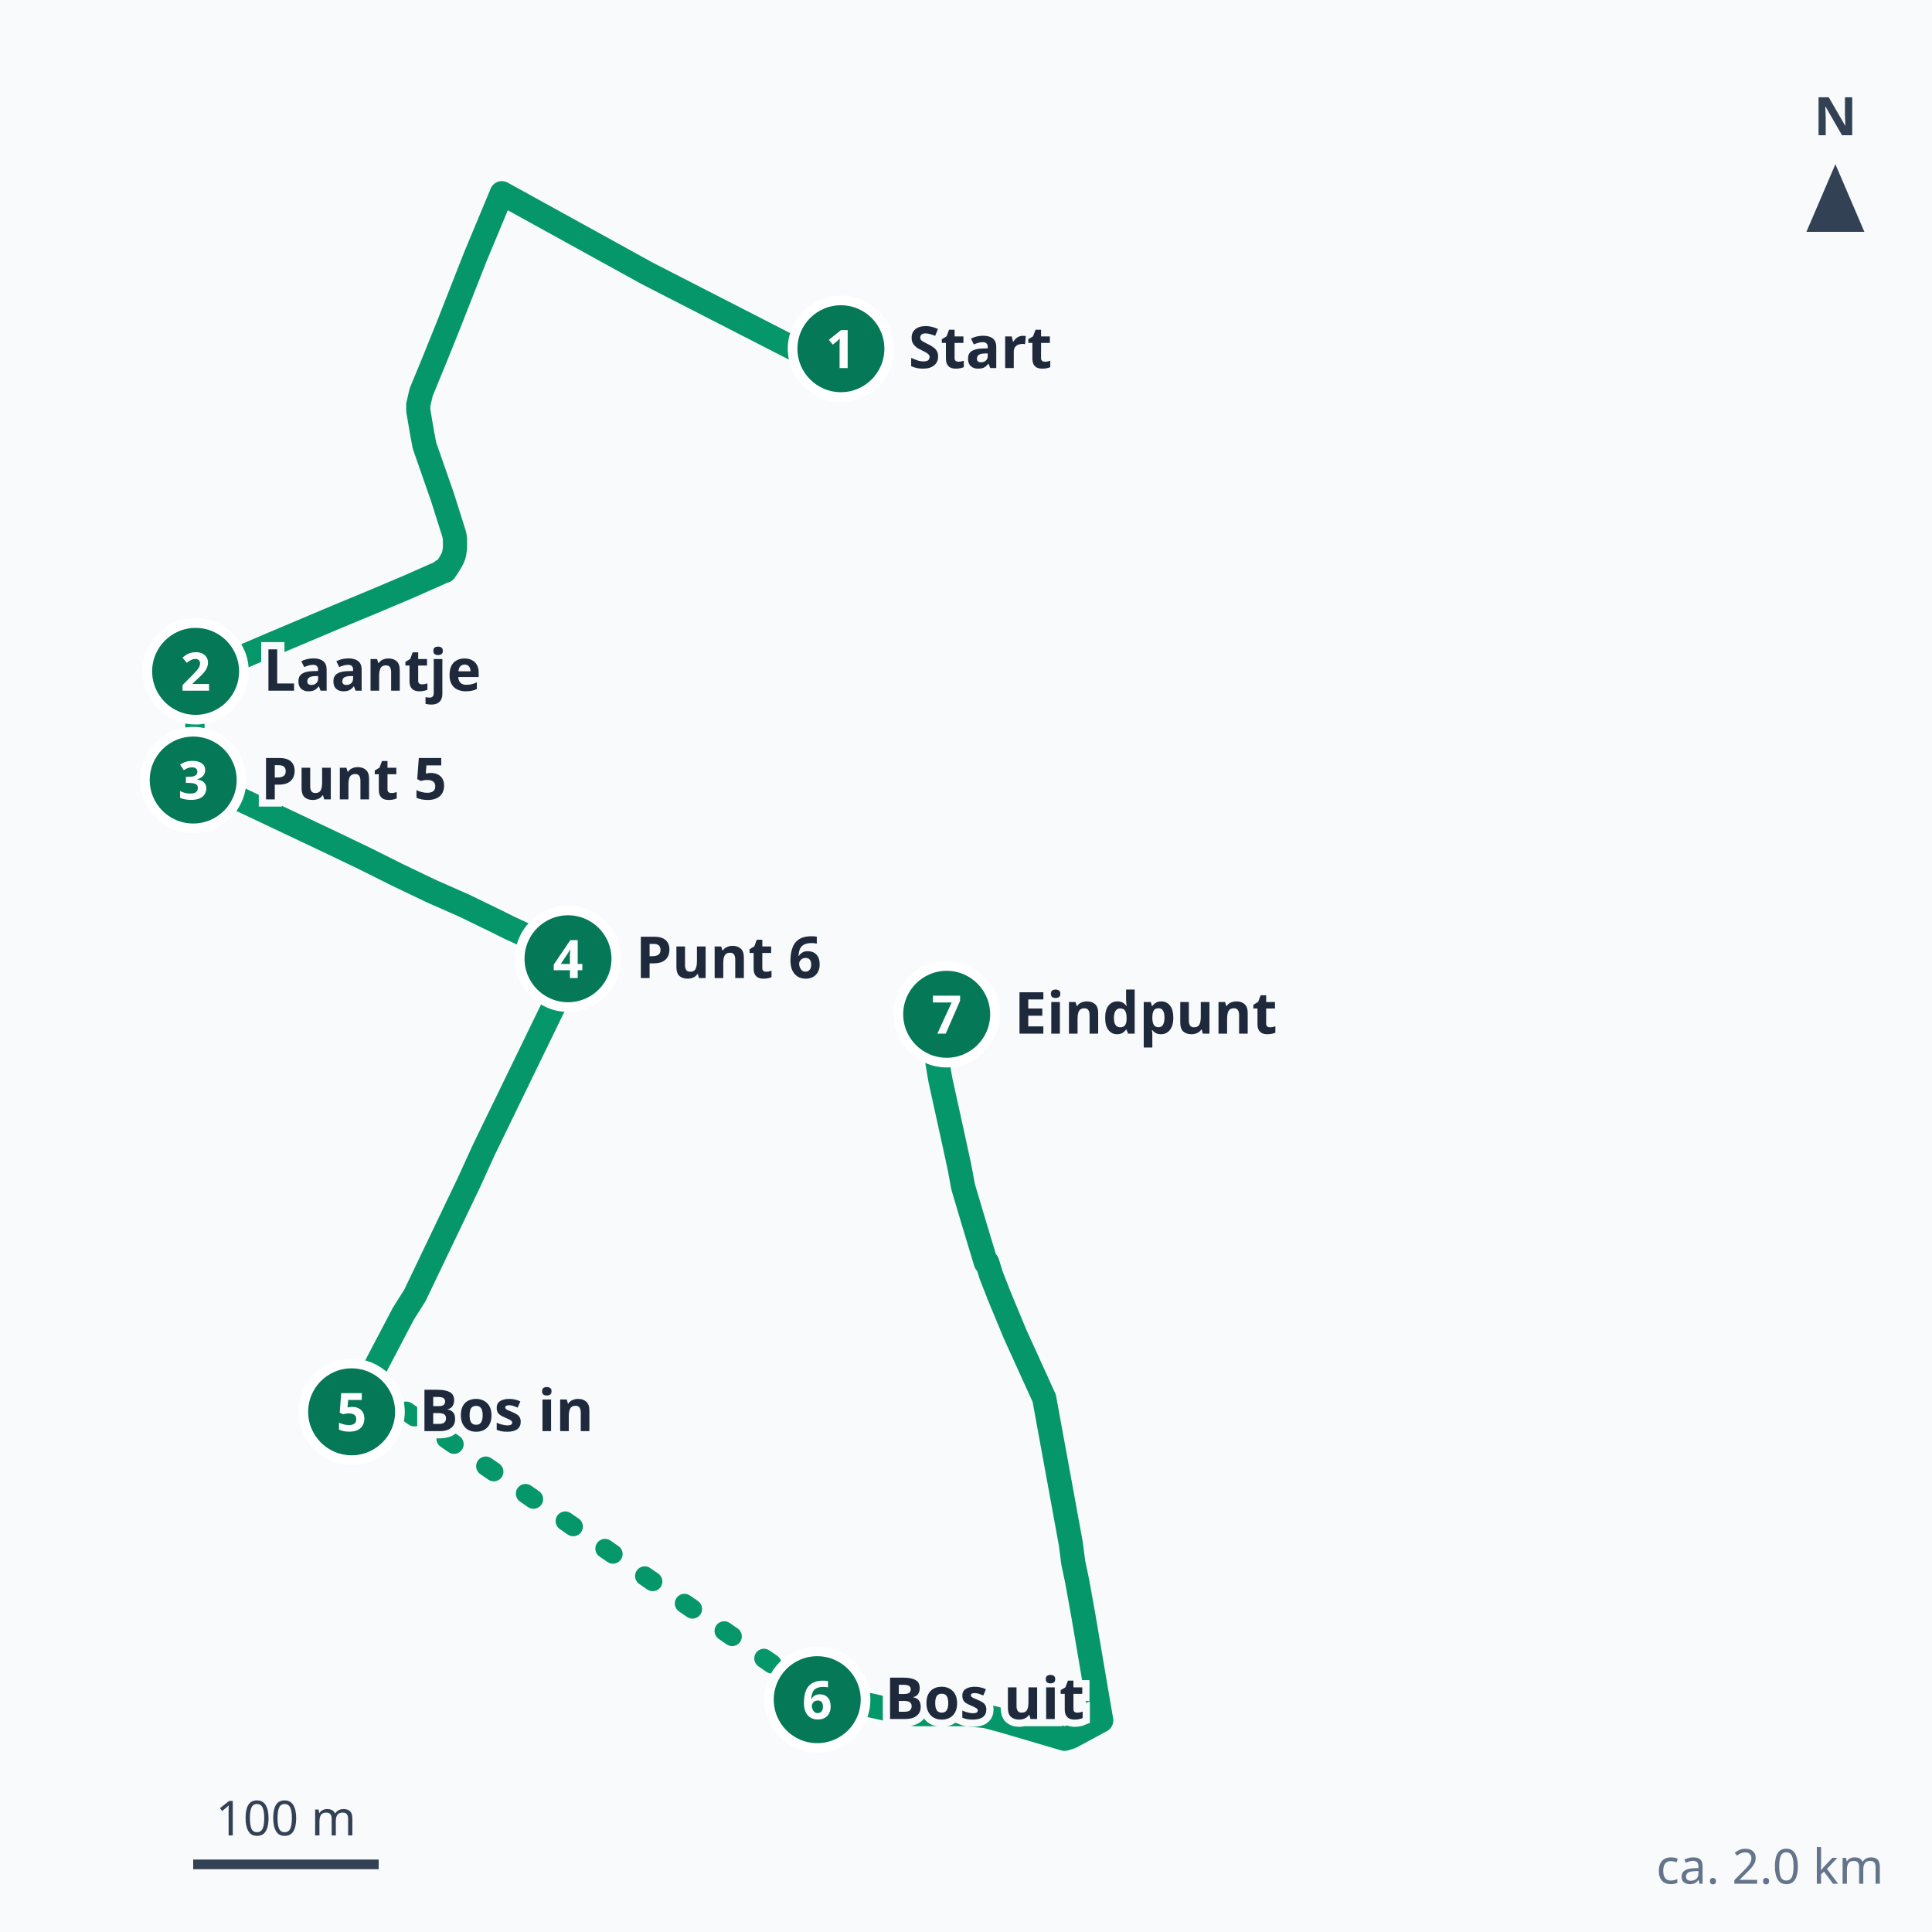
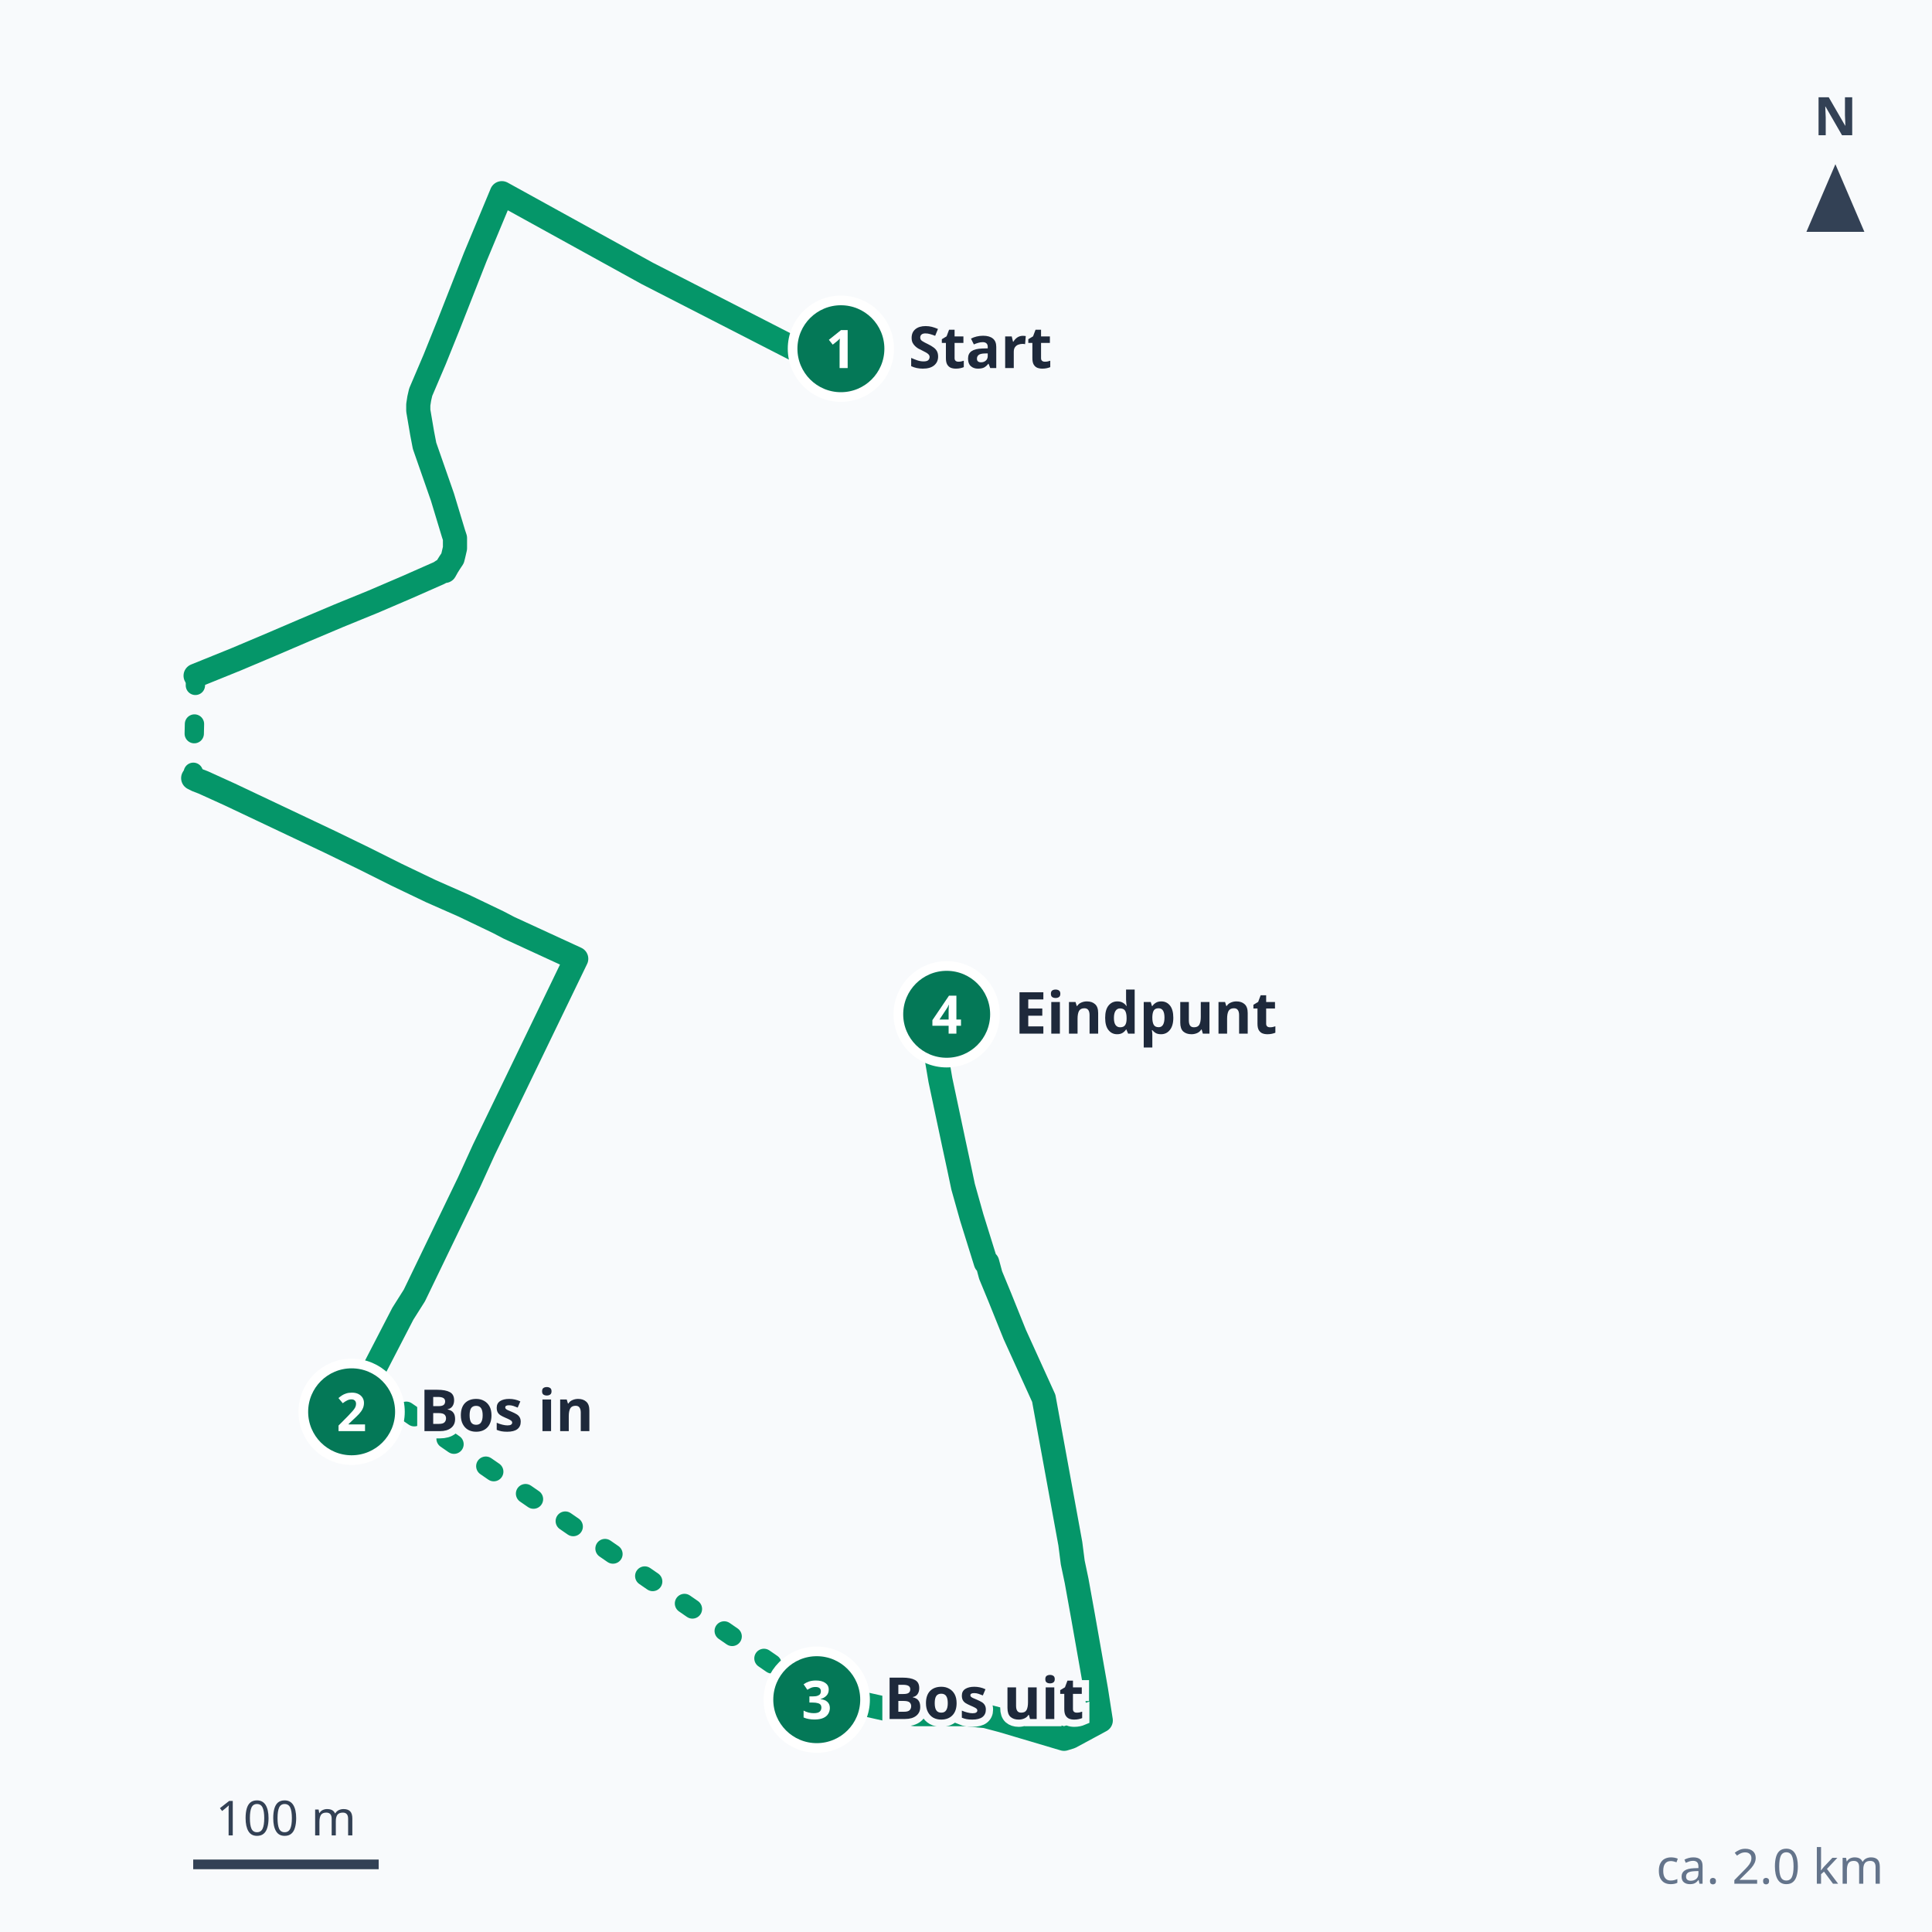
<svg xmlns="http://www.w3.org/2000/svg" viewBox="0 0 400 400" font-family="system-ui, sans-serif">
  <rect width="400" height="400" fill="#f8fafc" />
-   <path d="M174.8,73.1 L170.4,74.0 L169.1,74.0 L167.5,73.6 L165.4,72.7 L134.0,56.6 L103.9,40.0 L98.4,53.2 L92.9,67.2 L90.0,74.4 L87.2,81.2 L86.9,82.5 L86.6,83.8 L86.6,85.0 L87.4,89.7 L87.9,92.3 L91.6,102.9 L94.0,110.5 L94.2,111.4 L94.2,112.7 L94.2,113.5 L94.0,114.8 L93.7,115.6 L93.2,116.5 L92.7,117.3 L92.1,118.2 L91.6,118.2 L91.1,118.6 L84.3,121.6 L77.2,124.6 L70.2,127.5 L63.1,130.5 L56.0,133.5 L49.0,136.5 L40.6,139.9" fill="none" stroke="#059669" stroke-width="5" stroke-linecap="round" stroke-linejoin="round" />
-   <path d="M40.6,139.9 L40.1,161.1" fill="none" stroke="#059669" stroke-width="4" stroke-dasharray="2 8" stroke-linecap="round" />
-   <path d="M40.1,161.1 L40.8,161.5 L42.1,162.0 L47.6,164.5 L68.3,174.3 L75.4,177.7 L82.2,181.1 L89.3,184.5 L96.1,187.5 L103.1,190.9 L105.5,192.1 L119.4,198.5 L100.2,238.0 L97.1,244.8 L85.9,268.2 L83.5,272.0 L75.9,286.5" fill="none" stroke="#059669" stroke-width="5" stroke-linecap="round" stroke-linejoin="round" />
+   <path d="M174.8,73.1 L170.3,74.0 L169.0,74.0 L167.5,73.6 L165.4,72.7 L134.0,56.6 L103.9,40.0 L98.4,53.2 L92.9,67.2 L90.0,74.4 L87.1,81.2 L86.8,82.5 L86.6,83.8 L86.6,85.0 L87.4,89.7 L87.9,92.3 L91.6,102.9 L93.9,110.5 L94.2,111.4 L94.2,112.7 L94.2,113.5 L93.9,114.8 L93.7,115.6 L93.1,116.5 L92.6,117.3 L92.1,118.2 L91.6,118.2 L91.0,118.6 L84.2,121.6 L77.2,124.6 L70.1,127.5 L63.0,130.5 L56.0,133.5 L48.9,136.5 L40.5,139.9" fill="none" stroke="#059669" stroke-width="5" stroke-linecap="round" stroke-linejoin="round" />
+   <path d="M40.5,139.9 L40.0,161.1" fill="none" stroke="#059669" stroke-width="4" stroke-dasharray="2 8" stroke-linecap="round" />
+   <path d="M40.0,161.1 L40.8,161.5 L42.1,162.0 L47.6,164.5 L68.3,174.3 L75.3,177.7 L82.1,181.1 L89.2,184.5 L96.0,187.5 L103.1,190.9 L105.4,192.1 L119.3,198.5 L100.2,238.0 L97.1,244.8 L85.8,268.2 L83.4,272.0 L75.9,286.5" fill="none" stroke="#059669" stroke-width="5" stroke-linecap="round" stroke-linejoin="round" />
  <path d="M75.9,286.5 L168.8,350.7" fill="none" stroke="#059669" stroke-width="4" stroke-dasharray="2 8" stroke-linecap="round" />
-   <path d="M168.8,350.7 L177.2,352.4 L184.8,354.1 L189.5,354.9 L192.1,354.9 L200.0,354.9 L204.1,355.3 L207.5,356.2 L220.4,360.0 L221.7,359.6 L228.0,356.2 L226.9,349.8 L224.3,334.5 L223.0,327.3 L222.2,323.5 L221.7,319.6 L216.2,289.5 L210.2,276.3 L207.0,268.6 L205.2,264.0 L204.4,261.4 L204.1,261.4 L201.3,252.1 L199.4,245.7 L198.7,241.9 L197.6,236.8 L194.7,223.6 L193.9,218.9 L193.7,216.8 L193.4,214.2 L193.9,212.1 L194.5,211.3 L194.7,210.4 L195.8,209.6" fill="none" stroke="#059669" stroke-width="5" stroke-linecap="round" stroke-linejoin="round" />
+   <path d="M168.8,350.7 L177.1,352.4 L184.7,354.1 L189.4,354.9 L192.1,354.9 L199.9,354.9 L204.1,355.3 L207.5,356.2 L220.3,360.0 L221.6,359.6 L227.9,356.2 L226.9,349.8 L224.2,334.5 L222.9,327.3 L222.1,323.5 L221.6,319.6 L216.1,289.5 L210.1,276.3 L207.0,268.6 L205.1,264.0 L204.4,261.4 L204.1,261.4 L201.2,252.1 L199.4,245.7 L198.6,241.9 L197.5,236.8 L194.7,223.6 L193.9,218.9 L193.6,216.8 L193.4,214.2 L193.9,212.1 L194.4,211.3 L194.7,210.4 L195.7,209.6" fill="none" stroke="#059669" stroke-width="5" stroke-linecap="round" stroke-linejoin="round" />
  <circle cx="174.1" cy="72.2" r="10" fill="#047857" stroke="#fff" stroke-width="2" />
  <text x="174.1" y="76.2" text-anchor="middle" font-size="11" font-weight="700" fill="#fff">1</text>
  <text x="188.1" y="76.2" font-size="12" font-weight="600" fill="#1e293b" stroke="#f8fafc" stroke-width="3" paint-order="stroke">Start</text>
-   <circle cx="40.5" cy="139.0" r="10" fill="#047857" stroke="#fff" stroke-width="2" />
-   <text x="40.5" y="143.0" text-anchor="middle" font-size="11" font-weight="700" fill="#fff">2</text>
-   <text x="54.5" y="143.0" font-size="12" font-weight="600" fill="#1e293b" stroke="#f8fafc" stroke-width="3" paint-order="stroke">Laantje</text>
-   <circle cx="40.0" cy="161.5" r="10" fill="#047857" stroke="#fff" stroke-width="2" />
-   <text x="40.0" y="165.5" text-anchor="middle" font-size="11" font-weight="700" fill="#fff">3</text>
-   <text x="54.0" y="165.5" font-size="12" font-weight="600" fill="#1e293b" stroke="#f8fafc" stroke-width="3" paint-order="stroke">Punt 5</text>
-   <circle cx="117.6" cy="198.5" r="10" fill="#047857" stroke="#fff" stroke-width="2" />
-   <text x="117.6" y="202.5" text-anchor="middle" font-size="11" font-weight="700" fill="#fff">4</text>
-   <text x="131.6" y="202.5" font-size="12" font-weight="600" fill="#1e293b" stroke="#f8fafc" stroke-width="3" paint-order="stroke">Punt 6</text>
  <circle cx="72.8" cy="292.3" r="10" fill="#047857" stroke="#fff" stroke-width="2" />
-   <text x="72.8" y="296.3" text-anchor="middle" font-size="11" font-weight="700" fill="#fff">5</text>
+   <text x="72.8" y="296.3" text-anchor="middle" font-size="11" font-weight="700" fill="#fff">2</text>
  <text x="86.8" y="296.3" font-size="12" font-weight="600" fill="#1e293b" stroke="#f8fafc" stroke-width="3" paint-order="stroke">Bos in</text>
-   <circle cx="169.2" cy="351.9" r="10" fill="#047857" stroke="#fff" stroke-width="2" />
-   <text x="169.2" y="355.9" text-anchor="middle" font-size="11" font-weight="700" fill="#fff">6</text>
-   <text x="183.2" y="355.9" font-size="12" font-weight="600" fill="#1e293b" stroke="#f8fafc" stroke-width="3" paint-order="stroke">Bos uit</text>
+   <circle cx="169.1" cy="351.9" r="10" fill="#047857" stroke="#fff" stroke-width="2" />
+   <text x="169.1" y="355.9" text-anchor="middle" font-size="11" font-weight="700" fill="#fff">3</text>
+   <text x="183.1" y="355.9" font-size="12" font-weight="600" fill="#1e293b" stroke="#f8fafc" stroke-width="3" paint-order="stroke">Bos uit</text>
  <circle cx="196.0" cy="210.0" r="10" fill="#047857" stroke="#fff" stroke-width="2" />
-   <text x="196.0" y="214.0" text-anchor="middle" font-size="11" font-weight="700" fill="#fff">7</text>
+   <text x="196.0" y="214.0" text-anchor="middle" font-size="11" font-weight="700" fill="#fff">4</text>
  <text x="210.0" y="214.0" font-size="12" font-weight="600" fill="#1e293b" stroke="#f8fafc" stroke-width="3" paint-order="stroke">Eindpunt</text>
  <path d="M40,386 h38.4" stroke="#334155" stroke-width="2" />
  <text x="59.2" y="380" text-anchor="middle" font-size="10" fill="#334155">100 m</text>
  <path d="M380,34 l-6,14 h12 z" fill="#334155" />
  <text x="380" y="28" text-anchor="middle" font-size="11" font-weight="700" fill="#334155">N</text>
  <text x="390" y="390" text-anchor="end" font-size="10" fill="#64748b">ca. 2.0 km</text>
</svg>
